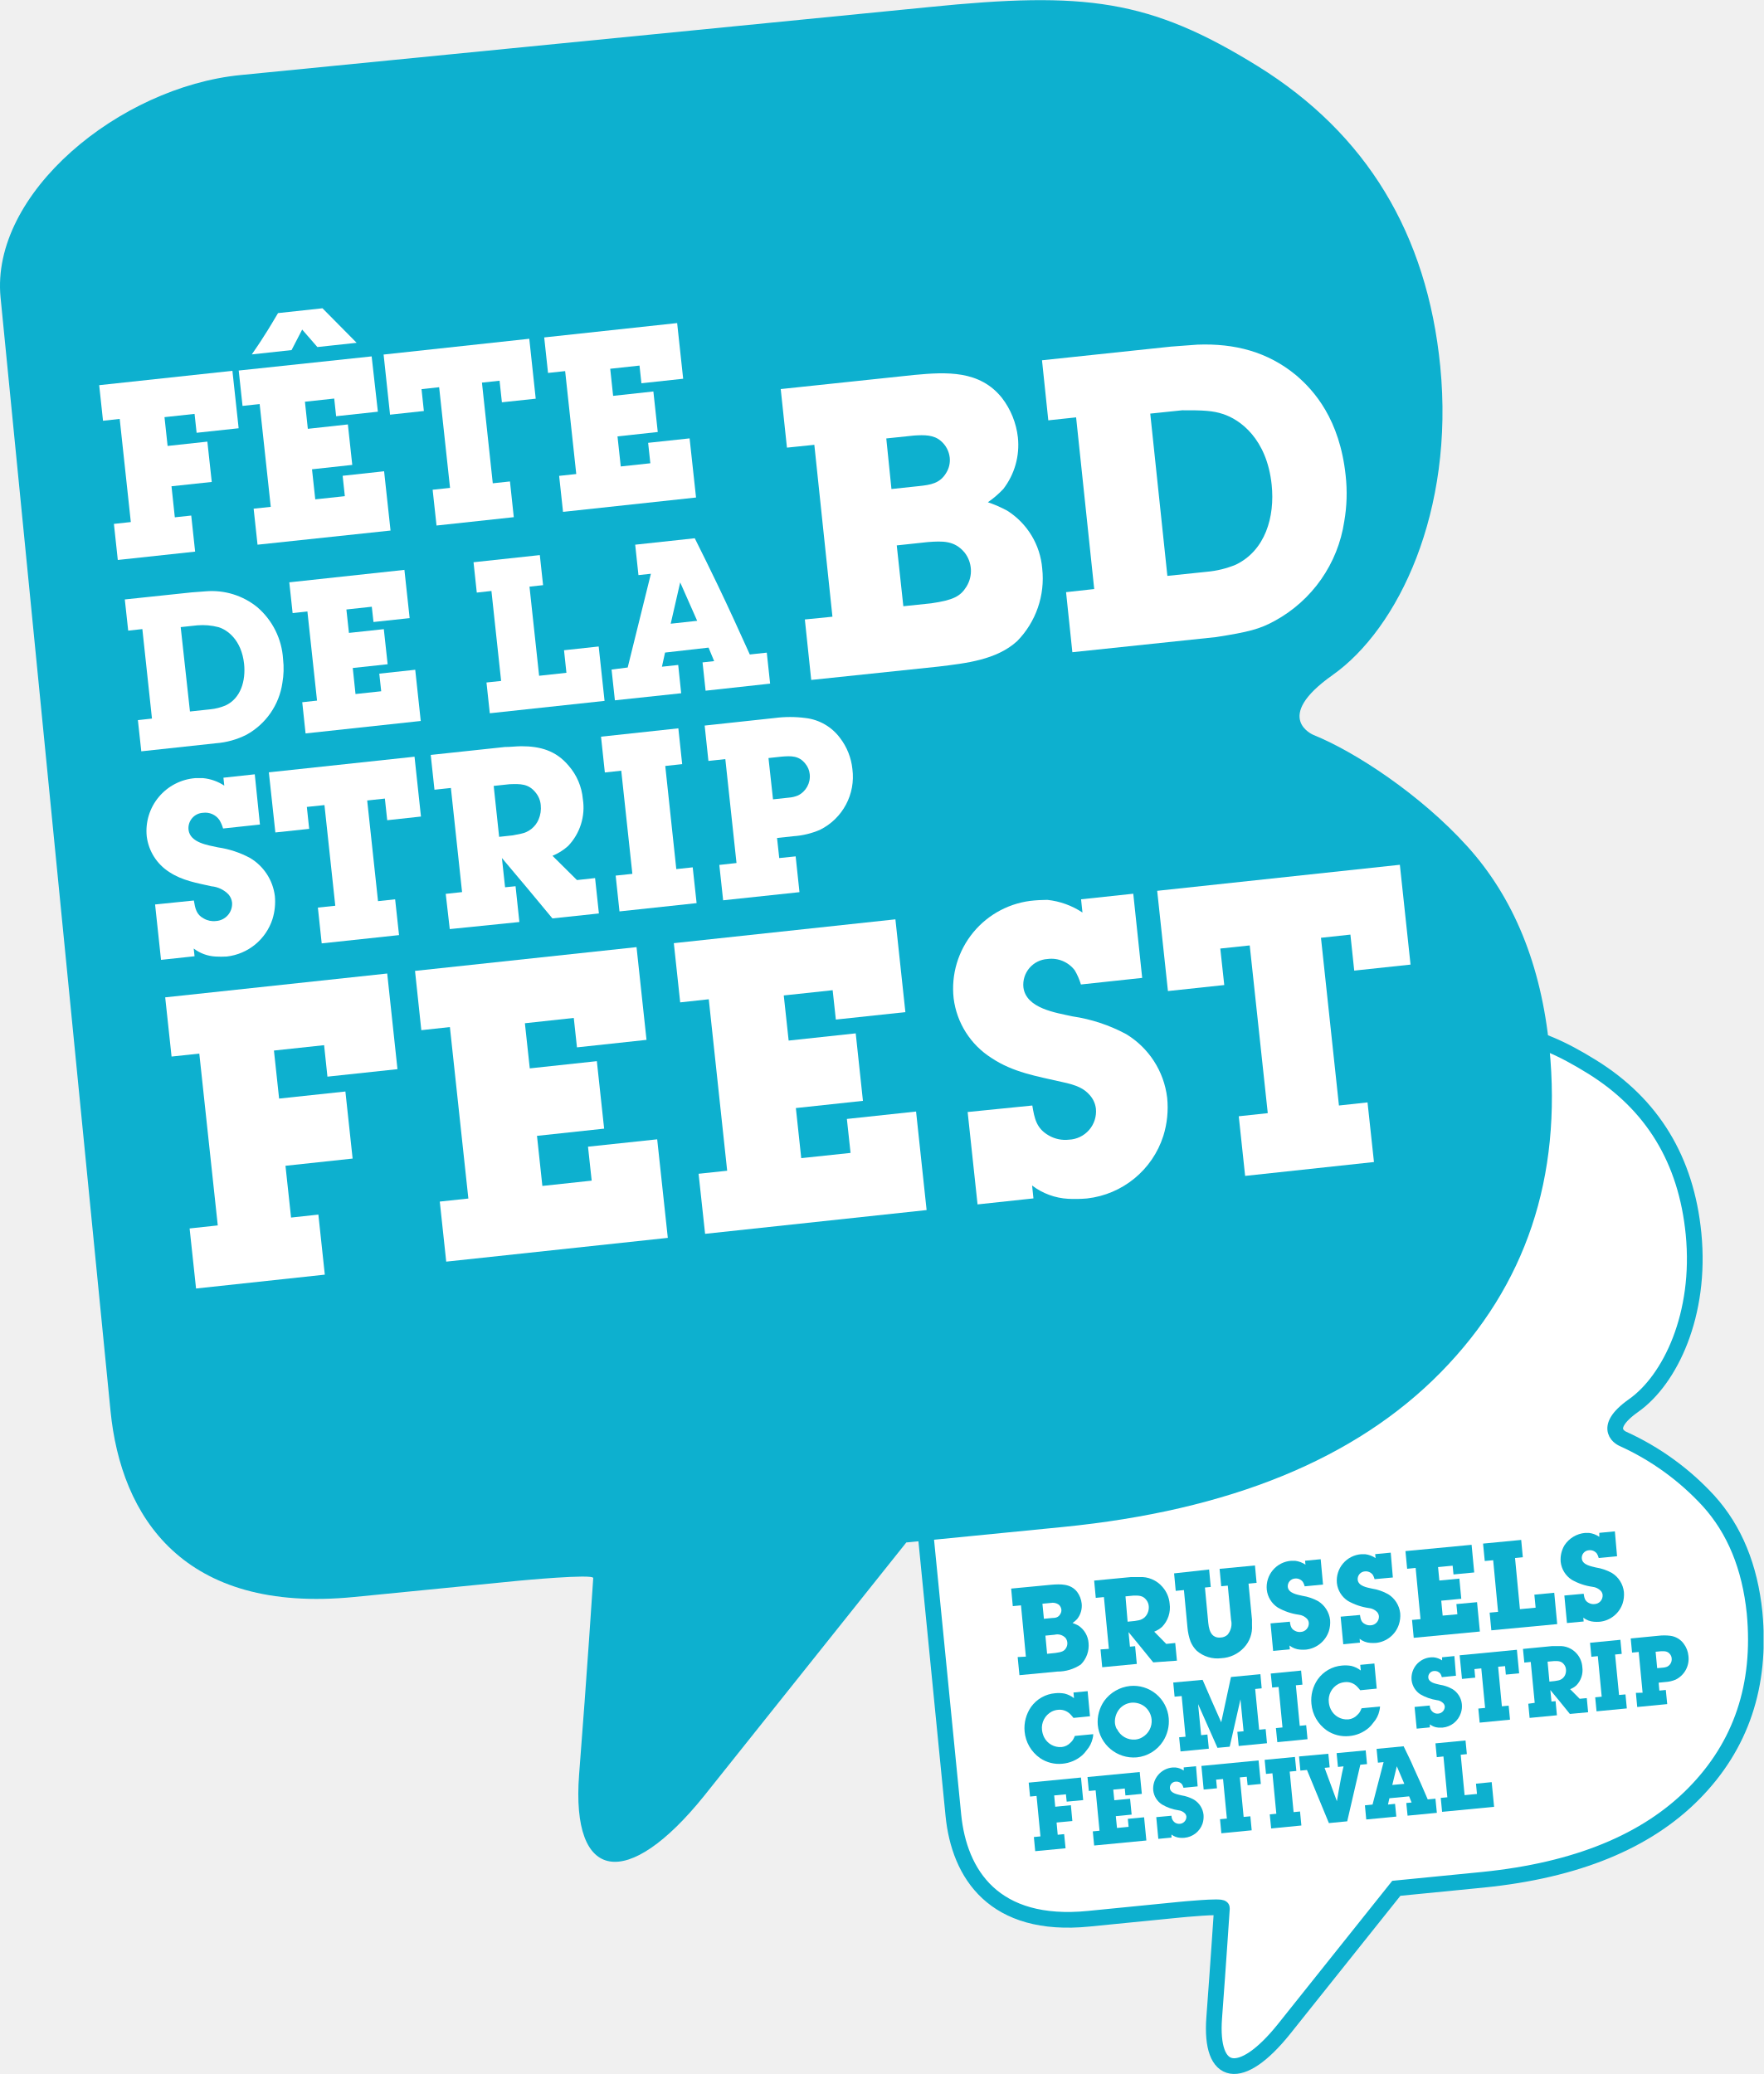
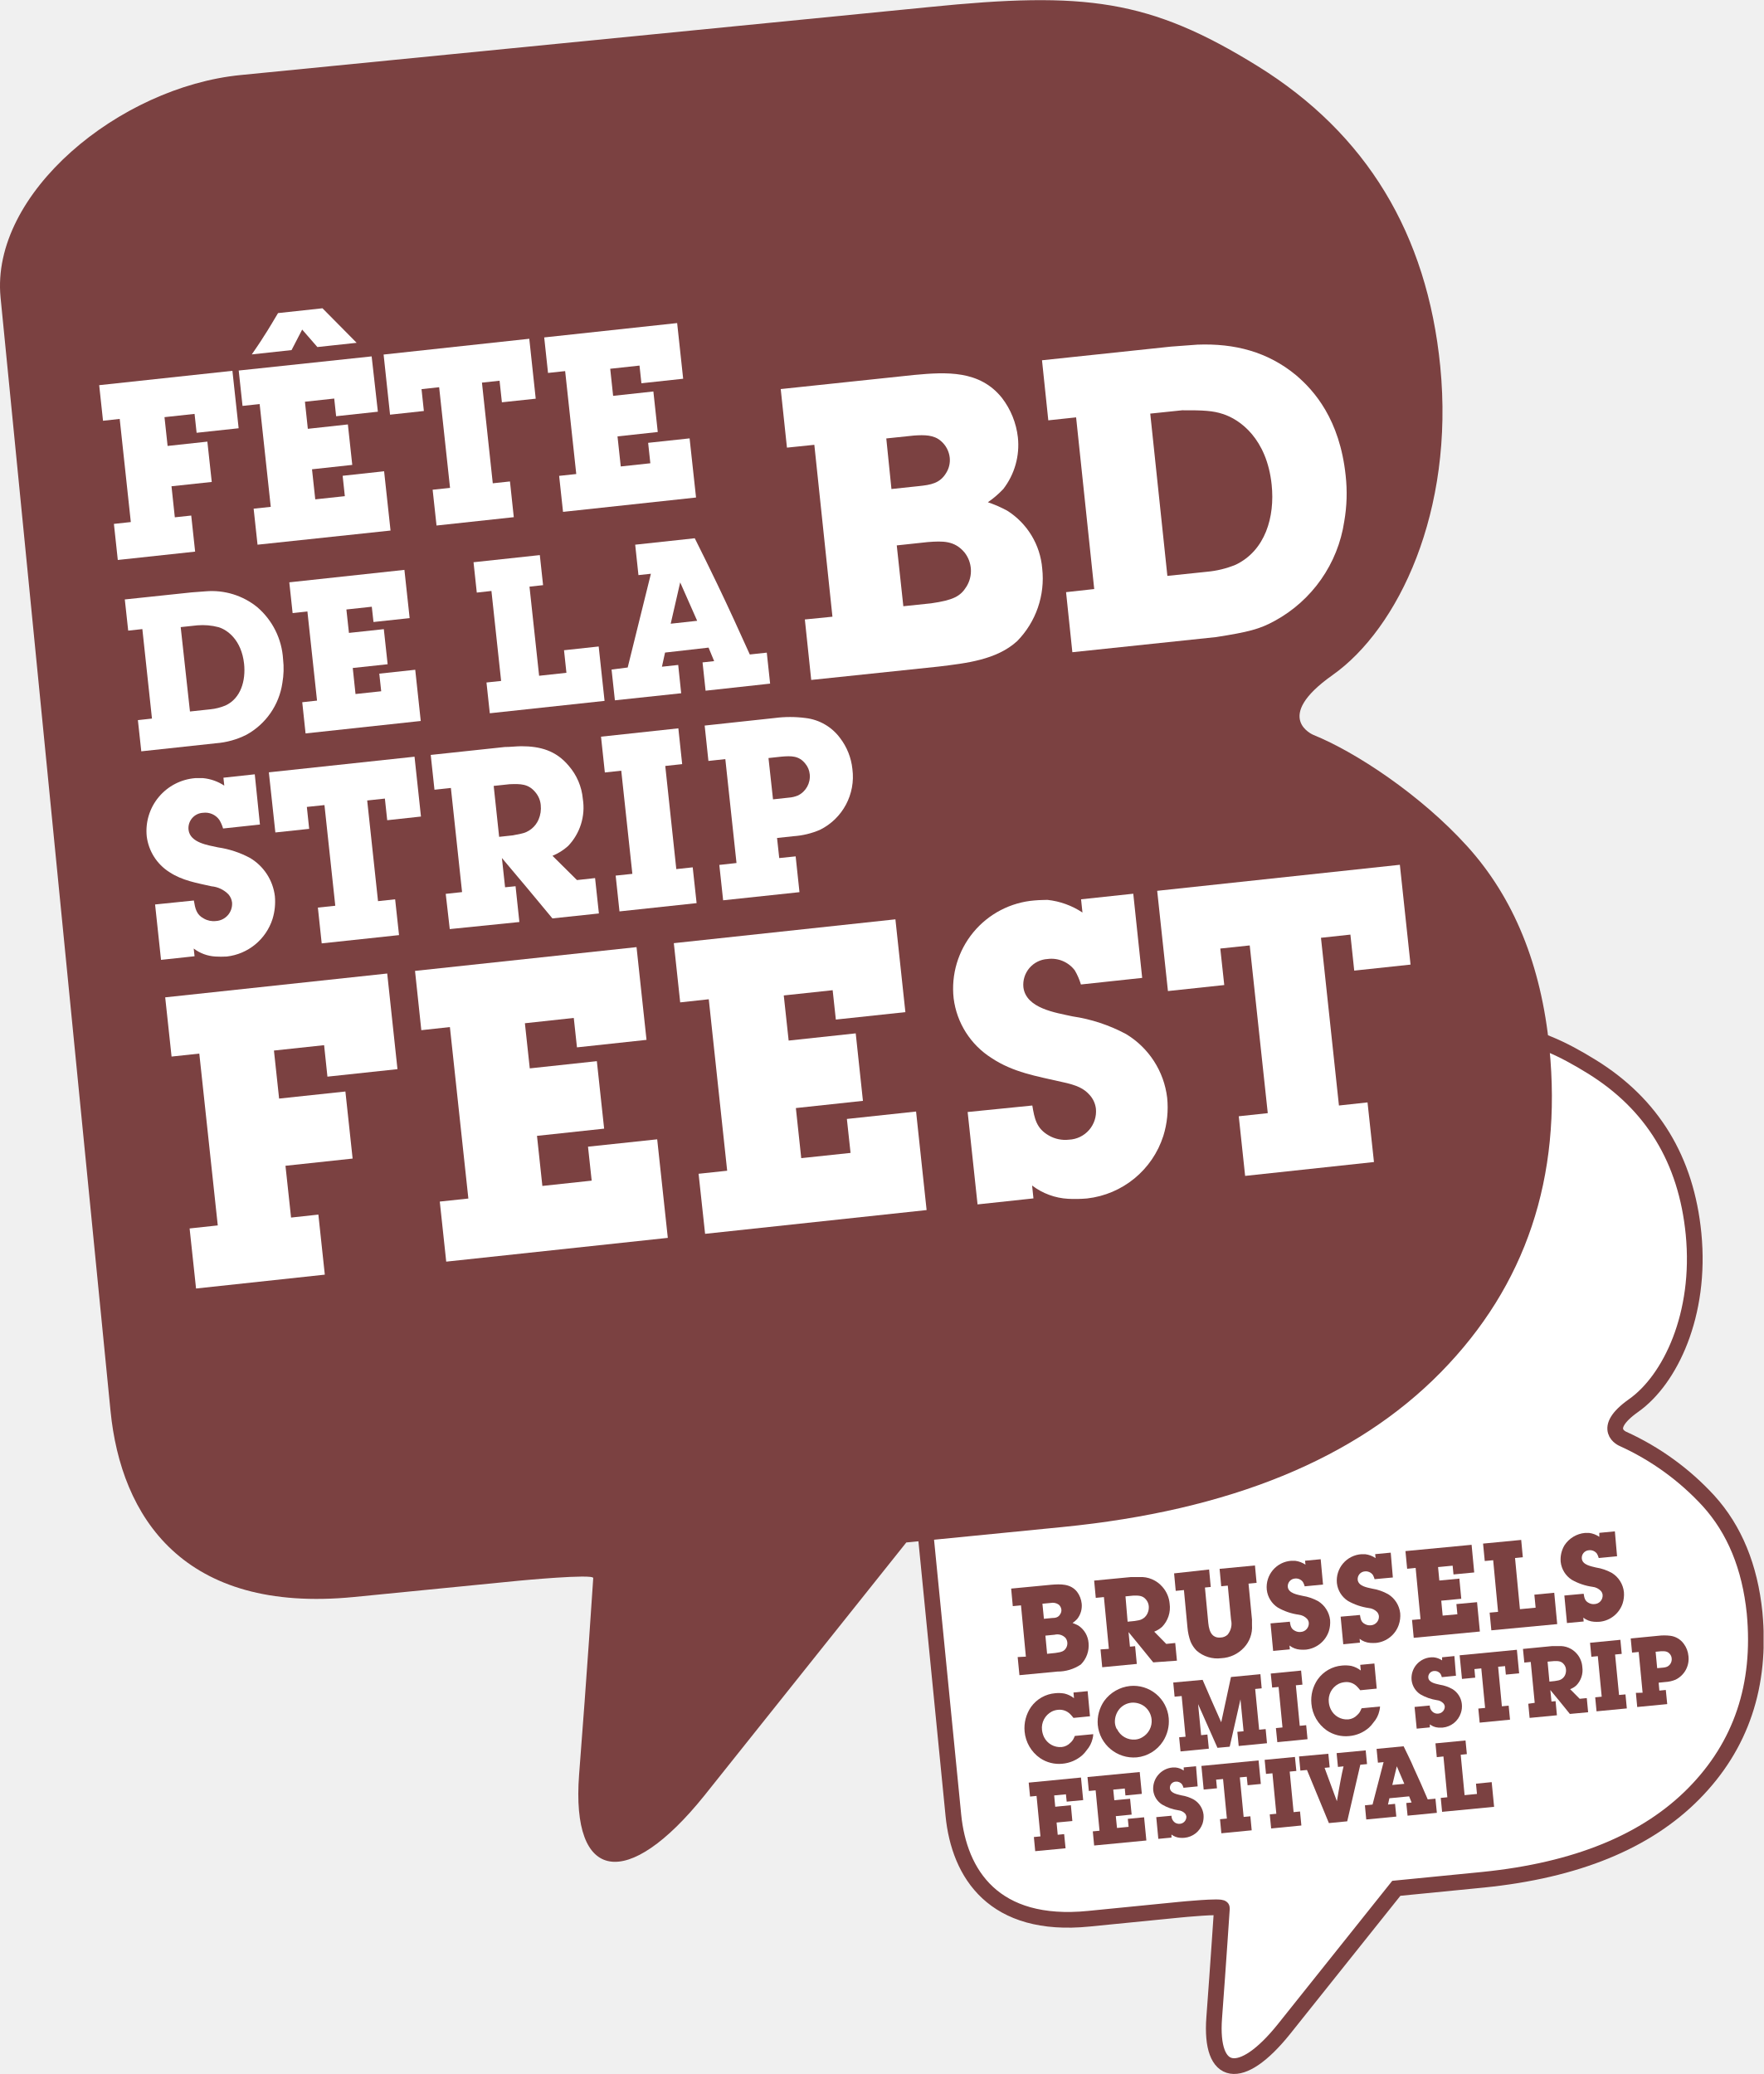
<svg xmlns="http://www.w3.org/2000/svg" viewBox="0 0 249.27 293.19">
  <defs>
-     <style>.cls-1,.cls-4{fill:none;}.cls-2{clip-path:url(#clip-path);}.cls-3{fill:#fff;}.cls-4{stroke:#0db0cf;stroke-miterlimit:10;stroke-width:2.22px;}.cls-5{fill:#0db0cf;}</style>
+     <style>.cls-1,.cls-4{fill:none;}.cls-2{clip-path:url(#clip-path);}.cls-3{fill:#fff;}.cls-4{stroke:#7b4141;stroke-miterlimit:10;stroke-width:2.22px;}.cls-5{fill:#7b4141;}</style>
    <clipPath id="clip-path">
      <rect class="cls-1" width="249.27" height="293.19" />
    </clipPath>
  </defs>
  <g id="Calque_2" data-name="Calque 2">
    <g id="Calque_1-2" data-name="Calque 1">
      <g class="cls-2">
        <path class="cls-3" d="M241.49,212.17a37.42,37.42,0,0,0-12.09-8.76s-3.29-1.33,1.5-4.72c5.17-3.65,9.59-12.87,8.47-24.28Q237.83,158.74,225,150.8c-8.53-5.29-13.59-5.9-25.86-4.69L145,151.48c-9.55,1-19.71,9.31-18.9,17.51l8.65,87.6c.82,8.33,5.72,16,19.15,14.65l13-1.29s5.84-.57,5.81-.2-.49,7.48-1.09,15.47c-.64,8.46,3.79,9.19,9.86,1.62l15.88-19.9,12.27-1.21q19.74-2,29.78-12.18T248,228q-1-9.79-6.47-15.87" />
        <path class="cls-4" d="M241.49,212.17a37.42,37.42,0,0,0-12.09-8.76s-3.29-1.33,1.5-4.72c5.17-3.65,9.59-12.87,8.47-24.28Q237.83,158.74,225,150.8c-8.53-5.29-13.59-5.9-25.86-4.69L145,151.48c-9.55,1-19.71,9.31-18.9,17.51l8.65,87.6c.82,8.33,5.72,16,19.15,14.65l13-1.29s5.84-.57,5.81-.2-.49,7.48-1.09,15.47c-.64,8.46,3.79,9.19,9.86,1.62l15.88-19.9,12.27-1.21q19.74-2,29.78-12.18T248,228Q247,218.25,241.49,212.17Z" />
        <path class="cls-5" d="M154.06,242.62l-2.33.23a5.65,5.65,0,0,0-.47-.54,2.09,2.09,0,0,0-1.75-.6,2.41,2.41,0,0,0-.86.25,2.61,2.61,0,0,0-1.37,2.61,3.12,3.12,0,0,0,.29,1,2.54,2.54,0,0,0,2.48,1.4,2,2,0,0,0,1.25-.61,2.1,2.1,0,0,0,.36-.42,3.82,3.82,0,0,0,.26-.54l2.6-.25q0,.31-.09.63a3.78,3.78,0,0,1-.83,1.63,4.47,4.47,0,0,1-.64.73,4.93,4.93,0,0,1-2.81,1.19,4.77,4.77,0,0,1-3.15-.8,5.14,5.14,0,0,1-2.18-3.76,5.27,5.27,0,0,1,.91-3.47,4.68,4.68,0,0,1,3.42-1.94,4.75,4.75,0,0,1,1.31.05,3.48,3.48,0,0,1,1.34.65l-.07-.8,2-.19Z" />
        <path class="cls-5" d="M157.88,244.42a2.59,2.59,0,0,0,2.59,1.49,2.23,2.23,0,0,0,1-.33,2.62,2.62,0,0,0,1.3-2.53,2.66,2.66,0,0,0-1-1.82,2.71,2.71,0,0,0-1.85-.53,2.61,2.61,0,0,0-1.63.81,2.82,2.82,0,0,0-.71,1.94,2.24,2.24,0,0,0,.28,1m-1.79-4a5.2,5.2,0,0,1,3.64-2.11,5,5,0,0,1,5.48,4.54,5.2,5.2,0,0,1-.81,3.28,5,5,0,0,1-3.71,2.27,5.1,5.1,0,0,1-5.51-4.6,5.21,5.21,0,0,1,.91-3.38" />
        <path class="cls-5" d="M167.57,245.51l-.55-5.75-1,.09-.19-2,4.15-.38q1.26,2.93,2.63,6l1.38-6.4,4.16-.4.18,2-.92.09.56,5.76.92-.09.19,2-4,.39-.19-2,.88-.08-.44-4.51-1.52,6.69-1.73.16-2.74-6.18.43,4.39.89-.09.2,2-4,.39-.2-2Z" />
      </g>
      <polygon class="cls-5" points="181.27 244.2 180.72 238.48 179.81 238.56 179.61 236.58 183.9 236.16 184.09 238.15 183.16 238.24 183.71 243.97 184.62 243.88 184.81 245.86 180.54 246.28 180.34 244.29 181.27 244.2" />
      <g class="cls-2">
        <path class="cls-5" d="M194.59,238.71l-2.33.23a5.65,5.65,0,0,0-.47-.54,2.05,2.05,0,0,0-1.74-.6,2.5,2.5,0,0,0-.87.25,2.59,2.59,0,0,0-1.36,2.61,2.87,2.87,0,0,0,.29,1,2.52,2.52,0,0,0,2.47,1.4,2,2,0,0,0,1.25-.61,2.1,2.1,0,0,0,.36-.42,3.82,3.82,0,0,0,.26-.54l2.61-.25c0,.21-.06.42-.1.63a3.67,3.67,0,0,1-.83,1.63,4.47,4.47,0,0,1-.64.73,4.86,4.86,0,0,1-2.81,1.19,4.78,4.78,0,0,1-3.15-.8,5.13,5.13,0,0,1-2.17-3.76,5.18,5.18,0,0,1,.9-3.47,4.69,4.69,0,0,1,3.42-1.94,4.75,4.75,0,0,1,1.31.05,3.51,3.51,0,0,1,1.35.65l-.08-.8,2-.19Z" />
        <path class="cls-5" d="M205.79,236.89l-2,.2a1.63,1.63,0,0,0-.19-.48,1,1,0,0,0-.9-.39.86.86,0,0,0-.82.94c.08.72,1.07.86,1.63,1a5.24,5.24,0,0,1,1.77.61,2.82,2.82,0,0,1,1.34,2.12,2.9,2.9,0,0,1-.14,1.27,3,3,0,0,1-2.56,2.06,6.11,6.11,0,0,1-.62,0,2.24,2.24,0,0,1-1.2-.45l0,.42-1.86.18-.3-3.07,2.15-.2a1.17,1.17,0,0,0,.55,1,1,1,0,0,0,.67.14,1,1,0,0,0,.9-1,.81.81,0,0,0-.2-.45,1.47,1.47,0,0,0-.93-.45,6.7,6.7,0,0,1-2.32-.82,2.76,2.76,0,0,1-1.24-2,2.94,2.94,0,0,1,2.72-3.23h.43a2.56,2.56,0,0,1,1.16.43l0-.44,1.74-.17Z" />
      </g>
      <polygon class="cls-5" points="214.4 233.22 214.72 236.55 212.84 236.73 212.73 235.53 211.75 235.62 212.28 241.21 213.24 241.12 213.43 243.1 209.14 243.52 208.95 241.53 209.91 241.44 209.37 235.85 208.4 235.95 208.51 237.16 206.64 237.34 206.31 234 214.4 233.22" />
      <g class="cls-2">
        <path class="cls-5" d="M219,237.72l.76-.08.45-.08a1.35,1.35,0,0,0,1-.76,1.62,1.62,0,0,0,.13-.81,1.29,1.29,0,0,0-.28-.7c-.38-.49-.84-.49-1.43-.47l-.89.08Zm-2.08,3-.56-5.78-.91.09-.19-1.93,4.11-.4c.31,0,.61,0,.92,0a3.12,3.12,0,0,1,2.61,1.11,3.19,3.19,0,0,1,.75,1.85,3.08,3.08,0,0,1-.85,2.6,2.79,2.79,0,0,1-.87.53l1.35,1.36,1-.1.19,2-2.58.24c-.93-1.15-1.84-2.28-2.76-3.38l.16,1.63.58-.06.19,2-3.86.37-.19-2Z" />
      </g>
      <polygon class="cls-5" points="226.39 239.85 225.84 234.12 224.93 234.21 224.74 232.23 229.03 231.81 229.22 233.8 228.28 233.89 228.84 239.61 229.75 239.53 229.94 241.51 225.66 241.92 225.47 239.94 226.39 239.85" />
      <g class="cls-2">
        <path class="cls-5" d="M234.23,235.82l.87-.08a1.9,1.9,0,0,0,.52-.12,1.16,1.16,0,0,0,.66-1.18,1.05,1.05,0,0,0-.23-.59c-.35-.45-.77-.44-1.31-.42l-.73.07Zm-2.06,3.47-.55-5.76-.94.09-.19-2,3.89-.38a6.91,6.91,0,0,1,1.7,0,2.79,2.79,0,0,1,1.9,1.12,3.38,3.38,0,0,1,.67,1.74,3.28,3.28,0,0,1-1.83,3.35,4.42,4.42,0,0,1-1.47.33l-.91.09.1,1.12.91-.09.2,2-4.24.41-.19-2Z" />
      </g>
      <polygon class="cls-5" points="147.06 259.6 146.51 253.88 145.59 253.97 145.4 252 152.79 251.28 153.1 254.47 150.77 254.69 150.66 253.65 149 253.81 149.15 255.41 151.36 255.19 151.57 257.43 149.34 257.64 149.5 259.37 150.41 259.28 150.61 261.28 146.32 261.69 146.13 259.69 147.06 259.6" />
      <polygon class="cls-5" points="161.39 253.59 159.07 253.81 158.98 252.83 157.35 252.99 157.5 254.49 159.73 254.28 159.95 256.52 157.71 256.74 157.88 258.41 159.52 258.25 159.41 257.12 161.71 256.9 162.03 260.18 154.65 260.89 154.46 258.89 155.41 258.8 154.86 253.09 153.9 253.18 153.71 251.21 161.09 250.5 161.39 253.59" />
      <g class="cls-2">
        <path class="cls-5" d="M169.28,252.53l-2,.2a2.13,2.13,0,0,0-.2-.48,1,1,0,0,0-.9-.39.86.86,0,0,0-.82.94c.09.72,1.08.86,1.63,1a5.24,5.24,0,0,1,1.77.61,2.85,2.85,0,0,1,1.35,2.12,3.25,3.25,0,0,1-.14,1.27,3,3,0,0,1-2.56,2,3.81,3.81,0,0,1-.63,0,2.26,2.26,0,0,1-1.2-.46l0,.43-1.86.18-.29-3.07,2.15-.2a1.18,1.18,0,0,0,.54,1,1.12,1.12,0,0,0,.67.14,1,1,0,0,0,.9-1,.86.86,0,0,0-.19-.45,1.52,1.52,0,0,0-.94-.46,6.38,6.38,0,0,1-2.32-.82,2.74,2.74,0,0,1-1.24-2,3,3,0,0,1,2.73-3.23,3.47,3.47,0,0,1,.43,0,2.41,2.41,0,0,1,1.15.43l0-.44,1.74-.17Z" />
      </g>
      <polygon class="cls-5" points="177.89 248.86 178.21 252.19 176.34 252.37 176.22 251.17 175.24 251.26 175.78 256.85 176.73 256.76 176.92 258.74 172.63 259.16 172.44 257.17 173.41 257.08 172.87 251.49 171.89 251.58 172.01 252.8 170.13 252.98 169.81 249.64 177.89 248.86" />
      <polygon class="cls-5" points="180.4 256.4 179.85 250.68 178.94 250.77 178.75 248.78 183.03 248.37 183.23 250.35 182.29 250.44 182.84 256.17 183.75 256.08 183.94 258.06 179.67 258.48 179.47 256.49 180.4 256.4" />
      <g class="cls-2">
        <path class="cls-5" d="M187.75,247.92l.19,1.92-.72.07,1.74,4.72c.17-1,.34-2,.52-2.93.13-.7.27-1.37.42-2l-.79.08-.19-1.95,4.11-.39.19,1.94-.95.09-1.85,8-2.59.25-3.1-7.51-.93.09-.19-2Z" />
        <path class="cls-5" d="M196.79,252.33l1.7-.16-1.06-2.48ZM194,255.1l1.56-6-.8.08-.19-1.95,3.82-.37c.47,1,1,2,1.41,3,.7,1.51,1.36,3,2,4.51l1.09-.1.2,2-4.14.4-.18-1.79.75-.07-.35-.87-2.79.27-.2.89,1-.1.18,1.8-4.25.41-.19-2Z" />
      </g>
      <polygon class="cls-5" points="204.57 254.07 204.02 248.3 203.08 248.4 202.89 246.45 207.14 246.04 207.33 247.97 206.46 248.06 207.01 253.77 208.76 253.6 208.62 252.15 210.84 251.93 211.18 255.42 203.83 256.13 203.64 254.16 204.57 254.07" />
      <g class="cls-2">
        <path class="cls-5" d="M148,233.79l1.17-.12c.94-.12,1.24-.27,1.5-.68a1.27,1.27,0,0,0-.06-1.44,1.58,1.58,0,0,0-1.54-.46l-1.31.13Zm-.45-4.95,1.15-.11c.51,0,.91-.1,1.16-.55a1,1,0,0,0,.16-.63,1.11,1.11,0,0,0-.37-.71,1.47,1.47,0,0,0-1.14-.24l-1.17.11ZM145,234.19l-.69-7.25-1.16.11-.23-2.48,5.64-.54c1.35-.11,2.75-.17,3.68,1a3.39,3.39,0,0,1,.65,1.67,3,3,0,0,1-.64,2.17,3.48,3.48,0,0,1-.65.56,7.38,7.38,0,0,1,.81.36,3.23,3.23,0,0,1,1.45,2.46,3.79,3.79,0,0,1-1.09,3.05,5.89,5.89,0,0,1-3.32,1l-5.36.51-.25-2.56Z" />
        <path class="cls-5" d="M159.38,229.25l1-.1.57-.1a1.72,1.72,0,0,0,1.25-1,2,2,0,0,0,.17-1,1.63,1.63,0,0,0-.35-.88c-.48-.63-1.06-.62-1.82-.61l-1.12.11Zm-2.65,3.84-.7-7.32-1.15.11-.23-2.44,5.21-.5c.38,0,.77,0,1.16,0a4,4,0,0,1,3.3,1.41,4.1,4.1,0,0,1,1,2.35,3.91,3.91,0,0,1-1.08,3.29,3.78,3.78,0,0,1-1.1.67l1.7,1.73,1.27-.13.24,2.5L163,235c-1.18-1.45-2.34-2.89-3.49-4.28l.2,2.06.73-.07.24,2.51-4.89.47-.24-2.52Z" />
        <path class="cls-5" d="M170.9,221.87l.23,2.47-.82.08.47,5a4.29,4.29,0,0,0,.07.5c.25,1.39,1,1.63,1.66,1.57a1.53,1.53,0,0,0,1-.4,2.42,2.42,0,0,0,.49-2.11l-.46-4.83-.93.09-.23-2.46,5-.48.23,2.46-1.14.11.49,5.09c0,.26,0,.52,0,.77a4.2,4.2,0,0,1-1.14,3.19,4.66,4.66,0,0,1-3.19,1.49,4.45,4.45,0,0,1-3.49-1.06,4,4,0,0,1-.86-1.28,7.73,7.73,0,0,1-.44-2l-.5-5.29-1.16.11-.23-2.47Z" />
        <path class="cls-5" d="M187,224l-2.59.25a2.57,2.57,0,0,0-.25-.61,1.22,1.22,0,0,0-1.14-.49,1.09,1.09,0,0,0-1,1.19c.11.9,1.36,1.09,2.06,1.25a6.82,6.82,0,0,1,2.25.77A3.63,3.63,0,0,1,188,229a4.16,4.16,0,0,1-.18,1.6,3.85,3.85,0,0,1-3.25,2.6,6,6,0,0,1-.79,0,2.77,2.77,0,0,1-1.52-.58l.05.54-2.36.22-.37-3.89,2.73-.24c.09.55.16,1,.69,1.27a1.37,1.37,0,0,0,.84.18,1.21,1.21,0,0,0,1.15-1.29,1,1,0,0,0-.25-.57,1.91,1.91,0,0,0-1.18-.58,8.2,8.2,0,0,1-2.94-1,3.47,3.47,0,0,1-1.57-2.53,3.73,3.73,0,0,1,3.46-4.09c.21,0,.53,0,.54,0a3.3,3.3,0,0,1,1.47.55l-.06-.56,2.21-.21Z" />
        <path class="cls-5" d="M196.87,223l-2.58.24a2.57,2.57,0,0,0-.25-.61,1.24,1.24,0,0,0-1.14-.49,1.09,1.09,0,0,0-1,1.19c.11.91,1.36,1.09,2.06,1.25a6.79,6.79,0,0,1,2.24.78,3.63,3.63,0,0,1,1.71,2.69,4,4,0,0,1-.19,1.6,3.81,3.81,0,0,1-3.24,2.6,6,6,0,0,1-.79,0,2.77,2.77,0,0,1-1.52-.58l.05.54-2.36.23-.37-3.9,2.73-.24c.09.55.16,1,.68,1.27a1.41,1.41,0,0,0,.85.19,1.22,1.22,0,0,0,1.15-1.29,1.1,1.1,0,0,0-.25-.58,1.86,1.86,0,0,0-1.19-.57,8.44,8.44,0,0,1-2.93-1,3.45,3.45,0,0,1-1.57-2.53,3.73,3.73,0,0,1,3.46-4.08c.21,0,.53,0,.54,0a3.3,3.3,0,0,1,1.47.55l-.06-.56,2.2-.21Z" />
      </g>
      <polygon class="cls-5" points="208.37 222.29 205.44 222.57 205.32 221.33 203.26 221.53 203.44 223.43 206.27 223.16 206.54 226.01 203.71 226.28 203.91 228.39 205.99 228.2 205.85 226.76 208.77 226.49 209.17 230.64 199.82 231.53 199.58 229 200.78 228.89 200.09 221.65 198.89 221.77 198.65 219.27 208 218.38 208.37 222.29" />
      <polygon class="cls-5" points="211.74 227.86 211.05 220.56 209.86 220.67 209.62 218.21 215.01 217.69 215.24 220.14 214.14 220.25 214.83 227.48 217.05 227.27 216.87 225.43 219.68 225.16 220.1 229.59 210.79 230.47 210.55 227.97 211.74 227.86" />
      <g class="cls-2">
        <path class="cls-5" d="M228.56,220l-2.59.25a2.57,2.57,0,0,0-.25-.61,1.22,1.22,0,0,0-1.14-.49,1.07,1.07,0,0,0-1,1.19c.1.9,1.35,1.08,2,1.25a6.82,6.82,0,0,1,2.25.77,3.63,3.63,0,0,1,1.7,2.7,4.16,4.16,0,0,1-.18,1.6,3.83,3.83,0,0,1-3.25,2.6,6,6,0,0,1-.79,0,2.77,2.77,0,0,1-1.52-.58l.05.54-2.36.22-.37-3.89,2.73-.25c.09.56.16,1,.69,1.28a1.38,1.38,0,0,0,.84.18,1.2,1.2,0,0,0,1.15-1.29,1,1,0,0,0-.25-.57,1.91,1.91,0,0,0-1.18-.58,8.2,8.2,0,0,1-2.94-1,3.47,3.47,0,0,1-1.56-2.53,3.94,3.94,0,0,1,.53-2.33,3.9,3.9,0,0,1,2.92-1.76c.21,0,.53,0,.55,0a3.26,3.26,0,0,1,1.46.55l0-.56,2.2-.21Z" />
        <path class="cls-5" d="M207.38,119.63c-6.59-7.28-15.81-13.34-21.72-15.73,0,0-5.91-2.4,2.69-8.47,9.3-6.57,17.24-23.14,15.22-43.64Q200.78,23.64,177.8,9.37C162.47-.13,153.37-1.23,131.32,1L34,10.61C16.88,12.3-1.37,27.33.08,42.06L15.62,199.44c1.48,15,10.27,28.7,34.41,26.32l23.38-2.31s10.48-1,10.44-.37-.88,13.45-2,27.81c-1.15,15.19,6.82,16.5,17.73,2.91l28.52-35.75,22.05-2.18q35.46-3.5,53.5-21.88T219,148.15q-1.74-17.6-11.62-28.52" />
      </g>
      <polygon class="cls-3" points="30.78 173.23 28.17 148.94 24.25 149.36 23.35 140.99 54.73 137.62 56.18 151.14 46.28 152.2 45.81 147.75 38.72 148.51 39.45 155.3 48.82 154.3 49.84 163.78 40.35 164.8 41.14 172.12 45 171.7 45.91 180.19 27.71 182.15 26.8 173.66 30.78 173.23" />
      <polygon class="cls-3" points="91.38 147 81.55 148.06 81.1 143.9 74.19 144.65 74.88 151.03 84.36 150.01 85.39 159.55 75.9 160.57 76.66 167.65 83.63 166.9 83.11 162.1 92.89 161.06 94.39 174.99 63.07 178.35 62.16 169.86 66.2 169.43 63.59 145.19 59.55 145.63 58.66 137.25 89.97 133.89 91.38 147" />
      <polygon class="cls-3" points="127.97 143.08 118.14 144.13 117.69 139.98 110.78 140.72 111.47 147.1 120.95 146.08 121.97 155.62 112.49 156.64 113.25 163.72 120.22 162.98 119.7 158.18 129.48 157.13 130.97 171.06 99.66 174.42 98.74 165.93 102.78 165.5 100.18 141.26 96.14 141.7 95.24 133.33 126.56 129.96 127.97 143.08" />
      <g class="cls-2">
        <path class="cls-3" d="M161.44,138.24l-8.66.93a9,9,0,0,0-.87-2,4.14,4.14,0,0,0-3.85-1.6,3.64,3.64,0,0,0-3.41,4c.38,3,4.59,3.59,6.95,4.11a23.22,23.22,0,0,1,7.56,2.5,12.19,12.19,0,0,1,5.81,9,13.47,13.47,0,0,1-.54,5.39,12.83,12.83,0,0,1-10.78,8.85,19.61,19.61,0,0,1-2.66.05,9.25,9.25,0,0,1-5.11-1.88l.19,1.82-7.9.85-1.4-13.06,9.14-.92c.31,1.86.58,3.25,2.35,4.25a4.64,4.64,0,0,0,2.84.58,4,4,0,0,0,3.8-4.37,3.49,3.49,0,0,0-.86-1.92c-.81-.92-1.75-1.41-4-1.88-3.52-.81-6.84-1.34-9.9-3.38a11.69,11.69,0,0,1-5.35-8.43,12.5,12.5,0,0,1,11.43-13.84c.7-.07,1.77-.07,1.83-.08A11.09,11.09,0,0,1,153,129l-.2-1.87,7.38-.79Z" />
      </g>
      <polygon class="cls-3" points="197.86 122.25 199.37 136.36 191.41 137.21 190.87 132.12 186.71 132.57 189.25 156.28 193.29 155.84 194.2 164.27 175.99 166.23 175.09 157.8 179.19 157.36 176.64 133.65 172.48 134.09 173.04 139.25 165.08 140.1 163.56 125.93 197.86 122.25" />
      <g class="cls-2">
        <path class="cls-3" d="M36.74,116.56l-5.21.56A4.85,4.85,0,0,0,31,115.9a2.43,2.43,0,0,0-2.3-1,2.17,2.17,0,0,0-2.05,2.42c.23,1.82,2.75,2.16,4.17,2.47a13.74,13.74,0,0,1,4.53,1.5,7.3,7.3,0,0,1,3.5,5.38,8.34,8.34,0,0,1-.33,3.24,7.71,7.71,0,0,1-6.47,5.31,13.83,13.83,0,0,1-1.6,0,5.58,5.58,0,0,1-3.07-1.13l.12,1.09-4.74.51-.84-7.83,5.48-.56c.19,1.12.35,2,1.41,2.55a2.77,2.77,0,0,0,1.71.35,2.43,2.43,0,0,0,2.28-2.62,2.11,2.11,0,0,0-.52-1.16,3.85,3.85,0,0,0-2.39-1.13c-2.12-.48-4.11-.8-5.94-2a7,7,0,0,1-3.21-5.06A7.49,7.49,0,0,1,27.6,110c.43,0,1.07,0,1.1,0a6.61,6.61,0,0,1,3,1.06l-.12-1.12,4.43-.48Z" />
      </g>
      <polygon class="cls-3" points="58.59 106.97 59.5 115.43 54.73 115.95 54.4 112.89 51.9 113.16 53.43 127.39 55.85 127.13 56.4 132.19 45.47 133.36 44.93 128.3 47.39 128.04 45.86 113.81 43.37 114.07 43.7 117.17 38.92 117.68 38 109.18 58.59 106.97" />
      <g class="cls-2">
        <path class="cls-3" d="M70.55,118.3l1.93-.21,1.15-.23a3.4,3.4,0,0,0,2.49-2,4.08,4.08,0,0,0,.31-2.06,3.2,3.2,0,0,0-.73-1.77c-1-1.25-2.15-1.23-3.68-1.17l-2.24.24Zm-5.24,7.81-1.58-14.72-2.32.25-.53-4.92,10.47-1.12c.78,0,1.55-.1,2.33-.11,2.67,0,4.9.61,6.7,2.76a8.25,8.25,0,0,1,2,4.7,7.83,7.83,0,0,1-2.09,6.65,7.6,7.6,0,0,1-2.2,1.38l3.46,3.43,2.56-.28.54,5-6.57.7c-2.41-2.9-4.78-5.77-7.14-8.54l.45,4.14,1.48-.15.54,5.06-9.84,1L63,126.36Z" />
      </g>
      <polygon class="cls-3" points="89.38 123.53 87.81 108.95 85.49 109.2 84.95 104.14 95.88 102.96 96.42 108.02 94.03 108.28 95.59 122.86 97.91 122.61 98.46 127.67 87.56 128.84 87.02 123.78 89.38 123.53" />
      <g class="cls-2">
        <path class="cls-3" d="M109.26,113l2.21-.24a4.25,4.25,0,0,0,1.32-.31,3,3,0,0,0,1.66-3,2.74,2.74,0,0,0-.62-1.49c-.91-1.15-2-1.11-3.35-1l-1.86.2ZM104.1,122l-1.58-14.69-2.39.26-.53-5,9.91-1.07a16.81,16.81,0,0,1,4.33,0,7.09,7.09,0,0,1,4.89,2.82,8.67,8.67,0,0,1,1.75,4.39,8.36,8.36,0,0,1-4.59,8.6,11.38,11.38,0,0,1-3.74.9l-2.32.25.31,2.84,2.32-.24.54,5.06-10.79,1.15-.54-5Z" />
        <path class="cls-3" d="M26.85,100.58l2.89-.31a7.43,7.43,0,0,0,2.13-.54c2.17-1,2.88-3.51,2.63-5.89-.37-3.37-2.34-4.79-3.61-5.18a8.84,8.84,0,0,0-3-.26l-2.35.25Zm-5.37,1L20.12,88.93l-2,.22-.48-4.41,9.46-1,2-.15a10.18,10.18,0,0,1,7.25,2.23,10.51,10.51,0,0,1,3.66,7.36,11.67,11.67,0,0,1-.1,3.37,10,10,0,0,1-5.08,7.32,11.46,11.46,0,0,1-4.31,1.2l-10.55,1.14-.48-4.41Z" />
      </g>
      <polygon class="cls-3" points="57.9 87.38 52.79 87.93 52.55 85.77 48.96 86.16 49.32 89.47 54.25 88.94 54.79 93.9 49.86 94.43 50.25 98.11 53.88 97.72 53.61 95.23 58.69 94.68 59.47 101.92 43.19 103.68 42.72 99.27 44.81 99.04 43.45 86.44 41.36 86.67 40.89 82.32 57.16 80.56 57.9 87.38" />
      <polygon class="cls-3" points="70.83 96.26 69.46 83.54 67.39 83.77 66.93 79.48 76.3 78.47 76.76 82.72 74.84 82.93 76.2 95.53 80.06 95.11 79.72 91.92 84.62 91.39 85.45 99.08 69.23 100.83 68.76 96.48 70.83 96.26" />
      <g class="cls-2">
        <path class="cls-3" d="M94.8,88.17l3.74-.41-2.4-5.43Zm-6.08,6.19L92,81.11l-1.76.19L89.78,77l8.42-.91c1.07,2.16,2.17,4.35,3.2,6.52,1.59,3.31,3.08,6.59,4.58,9.91l2.4-.26.47,4.38-9.12,1-.43-4,1.64-.18-.79-1.91L94,92.25l-.44,2L95.86,94l.42,4-9.37,1-.47-4.35Z" />
      </g>
      <polygon class="cls-3" points="18.49 73.8 16.92 59.22 14.56 59.48 14.02 54.45 32.85 52.42 33.73 60.54 27.79 61.18 27.5 58.51 23.25 58.97 23.69 63.04 29.31 62.43 29.93 68.13 24.24 68.74 24.71 73.13 27.03 72.88 27.58 77.98 16.65 79.16 16.1 74.06 18.49 73.8" />
      <g class="cls-2">
        <path class="cls-3" d="M50.41,48.46l-5.55.6-2.15-2.47-1.5,2.9-5.62.61c.58-.85,1.17-1.69,1.71-2.57.71-1.07,1.33-2.17,2-3.27l6.28-.68Zm3,9.74-5.9.64-.27-2.5-4.14.45.41,3.83L49.17,60l.62,5.72-5.69.62.46,4.25,4.18-.45-.31-2.88,5.86-.64L55.2,75,36.4,77l-.55-5.09,2.42-.26L36.7,57.12l-2.42.26-.54-5,18.79-2Z" />
      </g>
      <polygon class="cls-3" points="74.81 47.89 75.72 56.36 70.94 56.87 70.61 53.82 68.12 54.09 69.65 68.32 72.08 68.06 72.62 73.11 61.7 74.29 61.15 69.23 63.61 68.97 62.07 54.74 59.58 55.01 59.91 58.1 55.13 58.62 54.22 50.12 74.81 47.89" />
      <polygon class="cls-3" points="96.56 53.54 90.66 54.18 90.39 51.68 86.25 52.13 86.66 55.96 92.35 55.34 92.97 61.07 87.28 61.69 87.74 65.94 91.92 65.49 91.61 62.6 97.47 61.97 98.38 70.33 79.58 72.36 79.03 67.27 81.45 67.01 79.88 52.46 77.46 52.72 76.92 47.7 95.71 45.67 96.56 53.54" />
      <g class="cls-2">
        <path class="cls-3" d="M127.68,85.7l3.92-.41c3.15-.45,4.16-1,5-2.36a4.21,4.21,0,0,0-.27-4.83c-1.42-1.69-3.07-1.63-5.19-1.47l-4.39.47ZM126,69.13l3.86-.41c1.7-.18,3-.38,3.89-1.89a3.4,3.4,0,0,0,.49-2.12A3.6,3.6,0,0,0,133,62.35c-1-.89-2.34-.88-3.81-.78l-3.92.41Zm-8.34,18.05-2.56-24.3-3.87.4L110.35,55l18.91-2c4.52-.42,9.22-.68,12.36,3.25a11.22,11.22,0,0,1,2.25,5.57,10.17,10.17,0,0,1-2.07,7.32A13.73,13.73,0,0,1,139.63,71a17.6,17.6,0,0,1,2.73,1.19,10.7,10.7,0,0,1,4.95,8.18,12.65,12.65,0,0,1-3.54,10.26c-2.92,2.67-7.25,3.13-11.11,3.6l-18,1.89-.9-8.55Z" />
        <path class="cls-3" d="M165,81.41l5.56-.58a13.93,13.93,0,0,0,4.1-1c4.17-2,5.56-6.74,5.08-11.31-.68-6.5-4.47-9.23-6.91-10-1.35-.45-2.72-.54-5.74-.52l-4.51.47Zm-10.34,1.86L152.1,59l-3.93.42-.89-8.49L165.49,49c1.23-.07,2.52-.21,3.76-.28,5.25-.2,9.93,1,13.95,4.33,2.54,2.16,6.16,6.22,7,14.18a23,23,0,0,1-.2,6.48,19.25,19.25,0,0,1-9.83,14.06c-2.12,1.17-3.74,1.58-8.28,2.29l-20.32,2.14-.89-8.49Z" />
      </g>
    </g>
  </g>
</svg>
